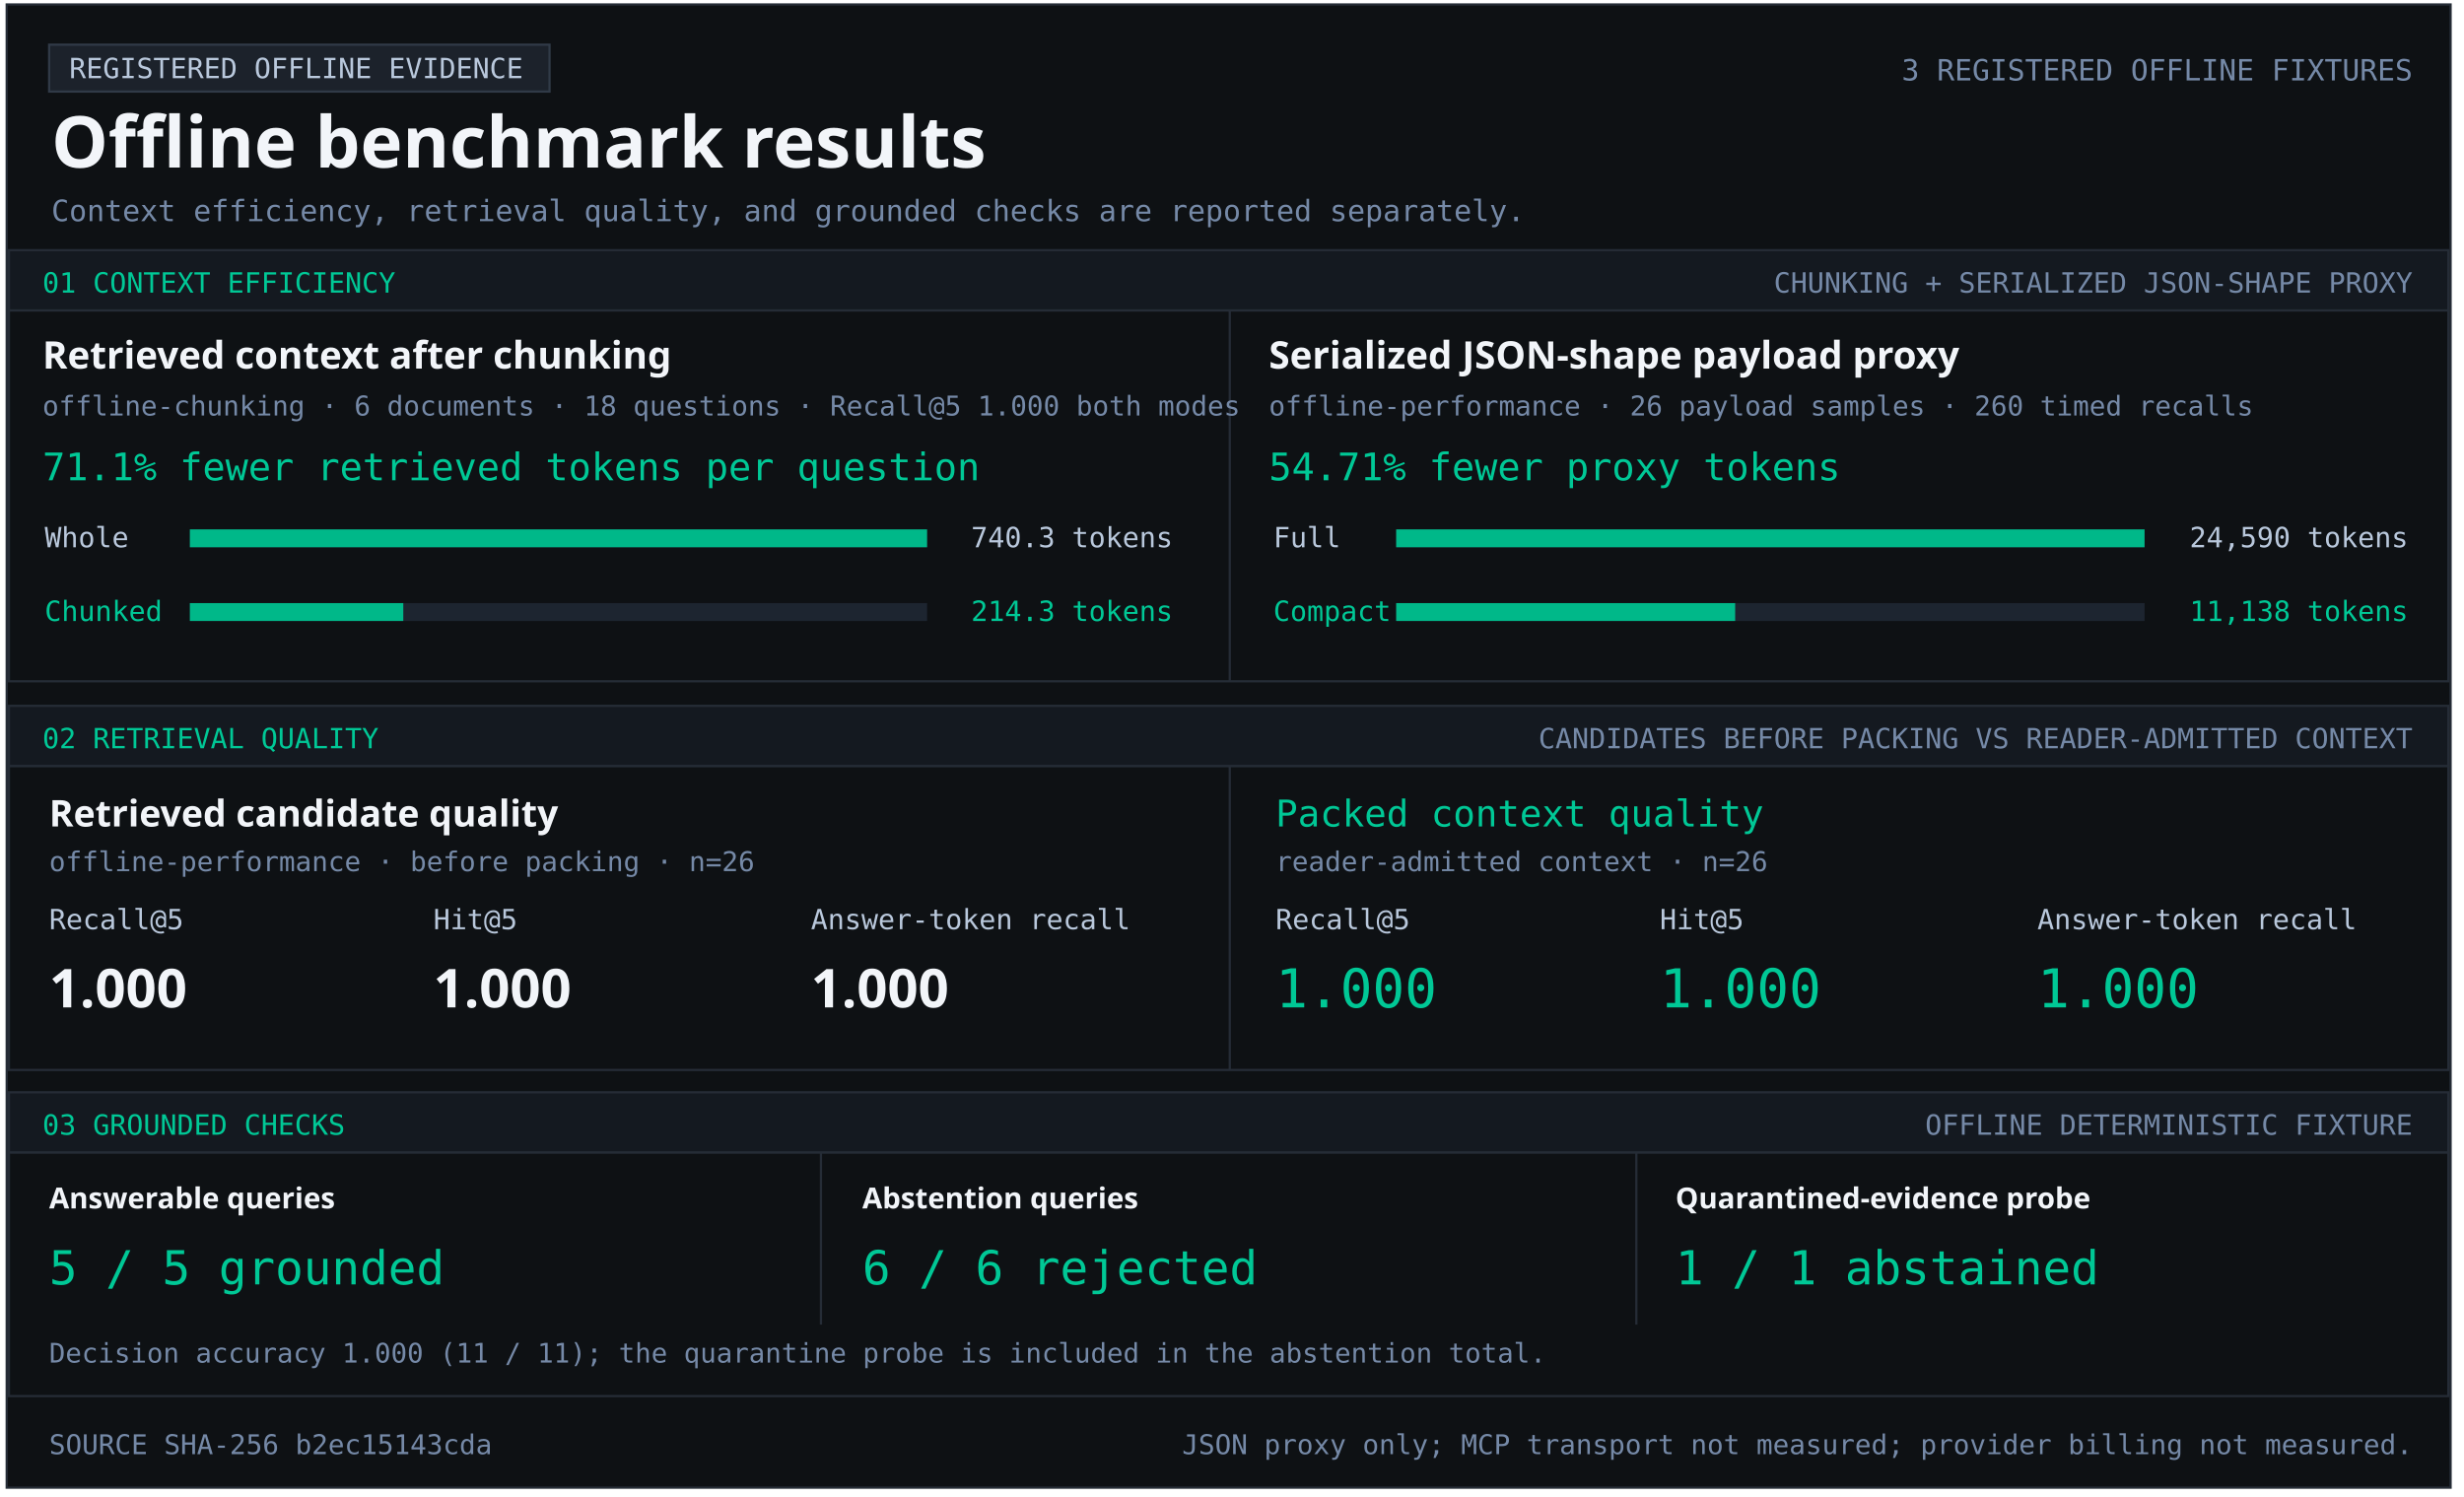
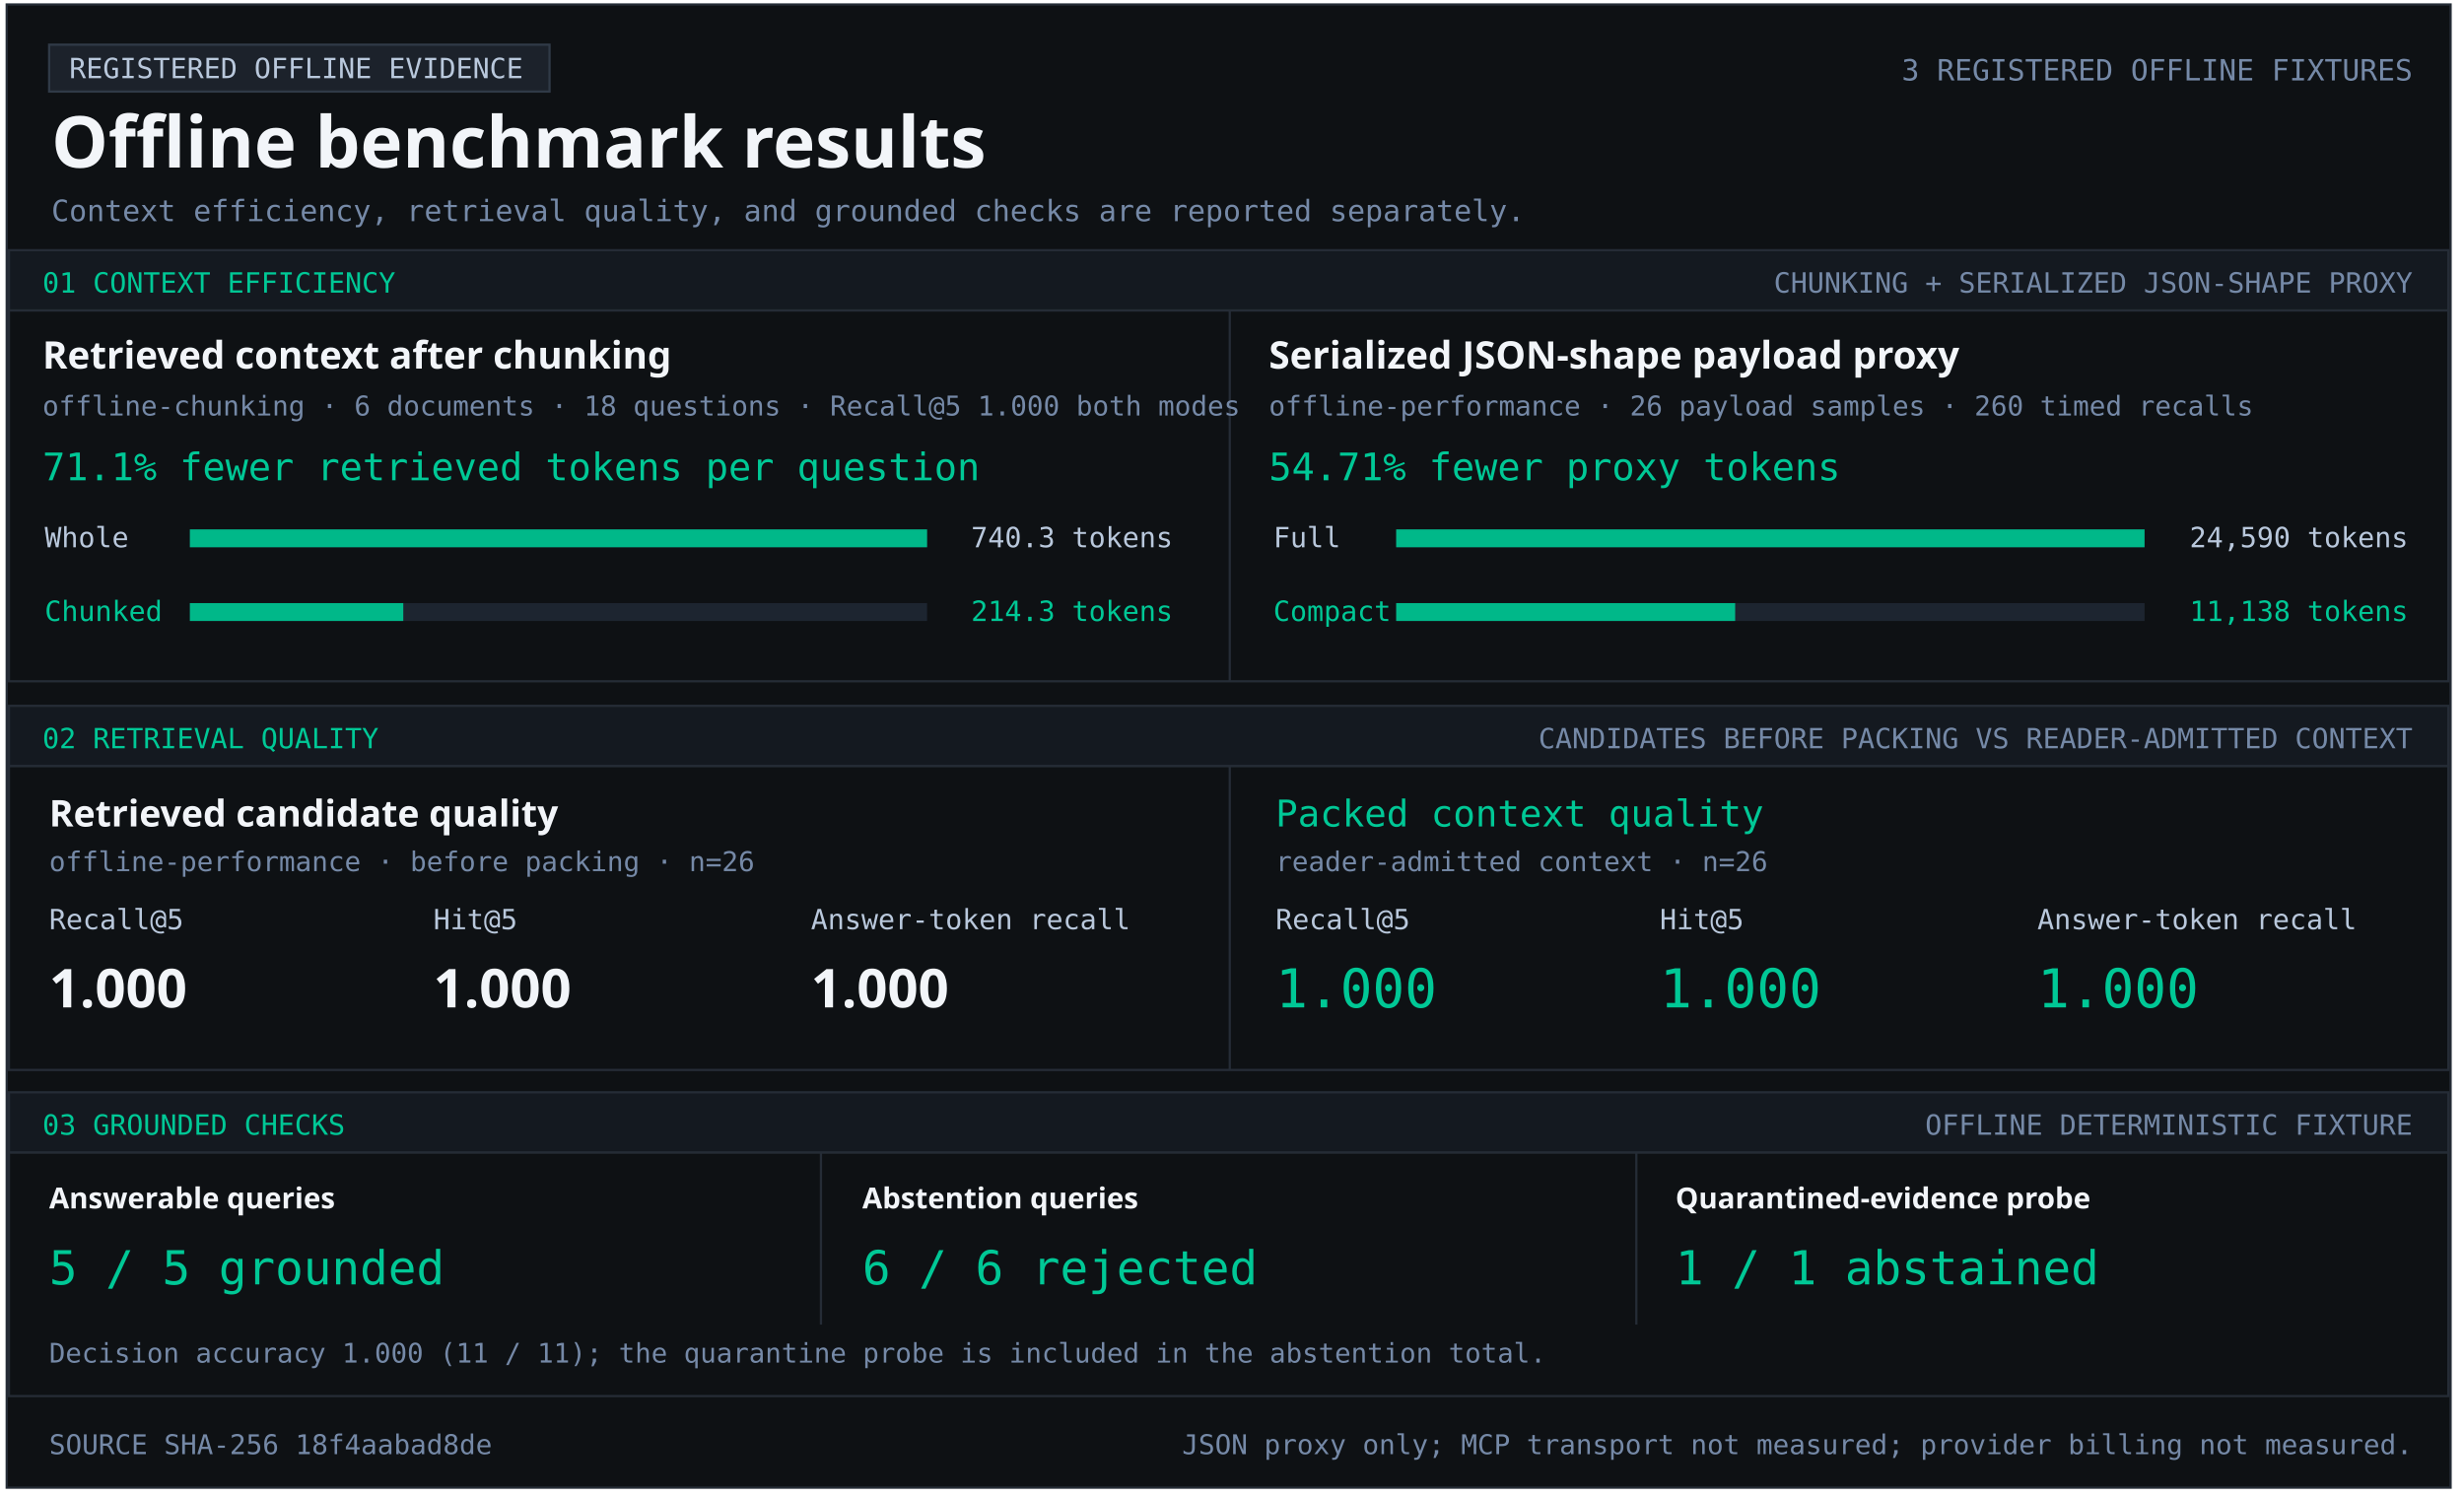
<svg xmlns="http://www.w3.org/2000/svg" width="1103" height="670" viewBox="0 0 1103 670" role="img" aria-labelledby="title desc">
  <style>text{font-family:Consolas,monospace;fill:#b9c8dc} .heading{font-family:Segoe UI,sans-serif;font-weight:700;fill:#f2f5f9} .green{fill:#00c896}.muted{fill:#7589a7}</style>
  <rect x="3" y="2" width="1094" height="664" fill="#0e1114" stroke="#252c36" />
  <rect x="22" y="20" width="224" height="21" fill="#1c222b" stroke="#303a47" />
  <text x="31" y="35" font-size="12.5" text-anchor="start">REGISTERED OFFLINE EVIDENCE</text>
  <text x="23" y="75" font-size="32" class="heading" text-anchor="start">Offline benchmark results</text>
  <text x="1080" y="36" font-size="13.1" class="muted" text-anchor="end">3 REGISTERED OFFLINE FIXTURES</text>
  <text x="23" y="99" font-size="13.2" class="muted" text-anchor="start">Context efficiency, retrieval quality, and grounded checks are reported separately.</text>
  <rect x="4" y="112" width="1092" height="27" fill="#141920" stroke="#252c36" />
  <text x="19" y="131" font-size="12.5" class="green" text-anchor="start">01  CONTEXT EFFICIENCY</text>
  <text x="1080" y="131" font-size="12.5" class="muted" text-anchor="end">CHUNKING + SERIALIZED JSON-SHAPE PROXY</text>
  <rect x="4" y="139" width="1092" height="166" fill="#0e1114" stroke="#252c36" />
  <rect x="550" y="139" width="1" height="166" fill="#252c36" />
  <text x="19" y="165" font-size="17" class="heading" text-anchor="start">Retrieved context after chunking</text>
  <text x="19" y="186" font-size="12.2" class="muted" text-anchor="start">offline-chunking · 6 documents · 18 questions · Recall@5 1.000 both modes</text>
  <text x="19" y="215" font-size="17" class="green" text-anchor="start">71.1% fewer retrieved tokens per question</text>
  <text x="20" y="245" font-size="12.5" text-anchor="start">Whole</text>
  <rect x="85" y="237" width="330" height="8" fill="#1d2530" />
  <rect x="85" y="237" width="330.00" height="8" fill="#00b889" />
  <text x="525" y="245" font-size="12.5" text-anchor="end">740.3 tokens</text>
  <text x="20" y="278" font-size="12.5" class="green" text-anchor="start">Chunked</text>
  <rect x="85" y="270" width="330" height="8" fill="#1d2530" />
  <rect x="85" y="270" width="95.53" height="8" fill="#00b889" />
  <text x="525" y="278" font-size="12.5" class="green" text-anchor="end">214.3 tokens</text>
  <text x="568" y="165" font-size="17" class="heading" text-anchor="start">Serialized JSON-shape payload proxy</text>
  <text x="568" y="186" font-size="12.2" class="muted" text-anchor="start">offline-performance · 26 payload samples · 260 timed recalls</text>
  <text x="568" y="215" font-size="17" class="green" text-anchor="start">54.71% fewer proxy tokens</text>
  <text x="570" y="245" font-size="12.5" text-anchor="start">Full</text>
  <rect x="625" y="237" width="335" height="8" fill="#1d2530" />
  <rect x="625" y="237" width="335.00" height="8" fill="#00b889" />
  <text x="1078" y="245" font-size="12.5" text-anchor="end">24,590 tokens</text>
  <text x="570" y="278" font-size="12.5" class="green" text-anchor="start">Compact</text>
  <rect x="625" y="270" width="335" height="8" fill="#1d2530" />
  <rect x="625" y="270" width="151.74" height="8" fill="#00b889" />
  <text x="1078" y="278" font-size="12.5" class="green" text-anchor="end">11,138 tokens</text>
  <rect x="4" y="316" width="1092" height="27" fill="#141920" stroke="#252c36" />
  <text x="19" y="335" font-size="12.5" class="green" text-anchor="start">02  RETRIEVAL QUALITY</text>
  <text x="1080" y="335" font-size="12.5" class="muted" text-anchor="end">CANDIDATES BEFORE PACKING VS READER-ADMITTED CONTEXT</text>
  <rect x="4" y="343" width="1092" height="136" fill="#0e1114" stroke="#252c36" />
  <rect x="550" y="343" width="1" height="136" fill="#252c36" />
  <text x="22" y="370" font-size="16.5" class="heading" text-anchor="start">Retrieved candidate quality</text>
  <text x="22" y="390" font-size="12.2" class="muted" text-anchor="start">offline-performance · before packing · n=26</text>
  <text x="22" y="416" font-size="12.5" text-anchor="start">Recall@5</text>
  <text x="194" y="416" font-size="12.5" text-anchor="start">Hit@5</text>
  <text x="363" y="416" font-size="12.5" text-anchor="start">Answer-token recall</text>
  <text x="22" y="451" font-size="24" class="heading" text-anchor="start">1.000</text>
  <text x="194" y="451" font-size="24" class="heading" text-anchor="start">1.000</text>
  <text x="363" y="451" font-size="24" class="heading" text-anchor="start">1.000</text>
  <text x="571" y="370" font-size="16.5" class="green" text-anchor="start">Packed context quality</text>
  <text x="571" y="390" font-size="12.2" class="muted" text-anchor="start">reader-admitted context · n=26</text>
  <text x="571" y="416" font-size="12.5" text-anchor="start">Recall@5</text>
  <text x="743" y="416" font-size="12.5" text-anchor="start">Hit@5</text>
  <text x="912" y="416" font-size="12.5" text-anchor="start">Answer-token recall</text>
  <text x="571" y="451" font-size="24" class="green" text-anchor="start">1.000</text>
  <text x="743" y="451" font-size="24" class="green" text-anchor="start">1.000</text>
  <text x="912" y="451" font-size="24" class="green" text-anchor="start">1.000</text>
  <rect x="4" y="489" width="1092" height="27" fill="#141920" stroke="#252c36" />
  <text x="19" y="508" font-size="12.5" class="green" text-anchor="start">03  GROUNDED CHECKS</text>
  <text x="1080" y="508" font-size="12.5" class="muted" text-anchor="end">OFFLINE DETERMINISTIC FIXTURE</text>
  <rect x="4" y="516" width="1092" height="109" fill="#0e1114" stroke="#252c36" />
  <rect x="367" y="516" width="1" height="77" fill="#252c36" />
  <rect x="732" y="516" width="1" height="77" fill="#252c36" />
  <text x="22" y="541" font-size="13" class="heading" text-anchor="start">Answerable queries</text>
  <text x="22" y="575" font-size="21" class="green" text-anchor="start">5 / 5 grounded</text>
  <text x="386" y="541" font-size="13" class="heading" text-anchor="start">Abstention queries</text>
  <text x="386" y="575" font-size="21" class="green" text-anchor="start">6 / 6 rejected</text>
  <text x="750" y="541" font-size="13" class="heading" text-anchor="start">Quarantined-evidence probe</text>
  <text x="750" y="575" font-size="21" class="green" text-anchor="start">1 / 1 abstained</text>
  <text x="22" y="610" font-size="12.1" class="muted" text-anchor="start">Decision accuracy 1.000 (11 / 11); the quarantine probe is included in the abstention total.</text>
-   <text x="22" y="651" font-size="12.2" class="muted" text-anchor="start">SOURCE SHA-256  b2ec15143cda</text>
+   <text x="22" y="651" font-size="12.2" class="muted" text-anchor="start">SOURCE SHA-256  18f4aabad8de</text>
  <text x="1080" y="651" font-size="12.2" class="muted" text-anchor="end">JSON proxy only; MCP transport not measured; provider billing not measured.</text>
</svg>
